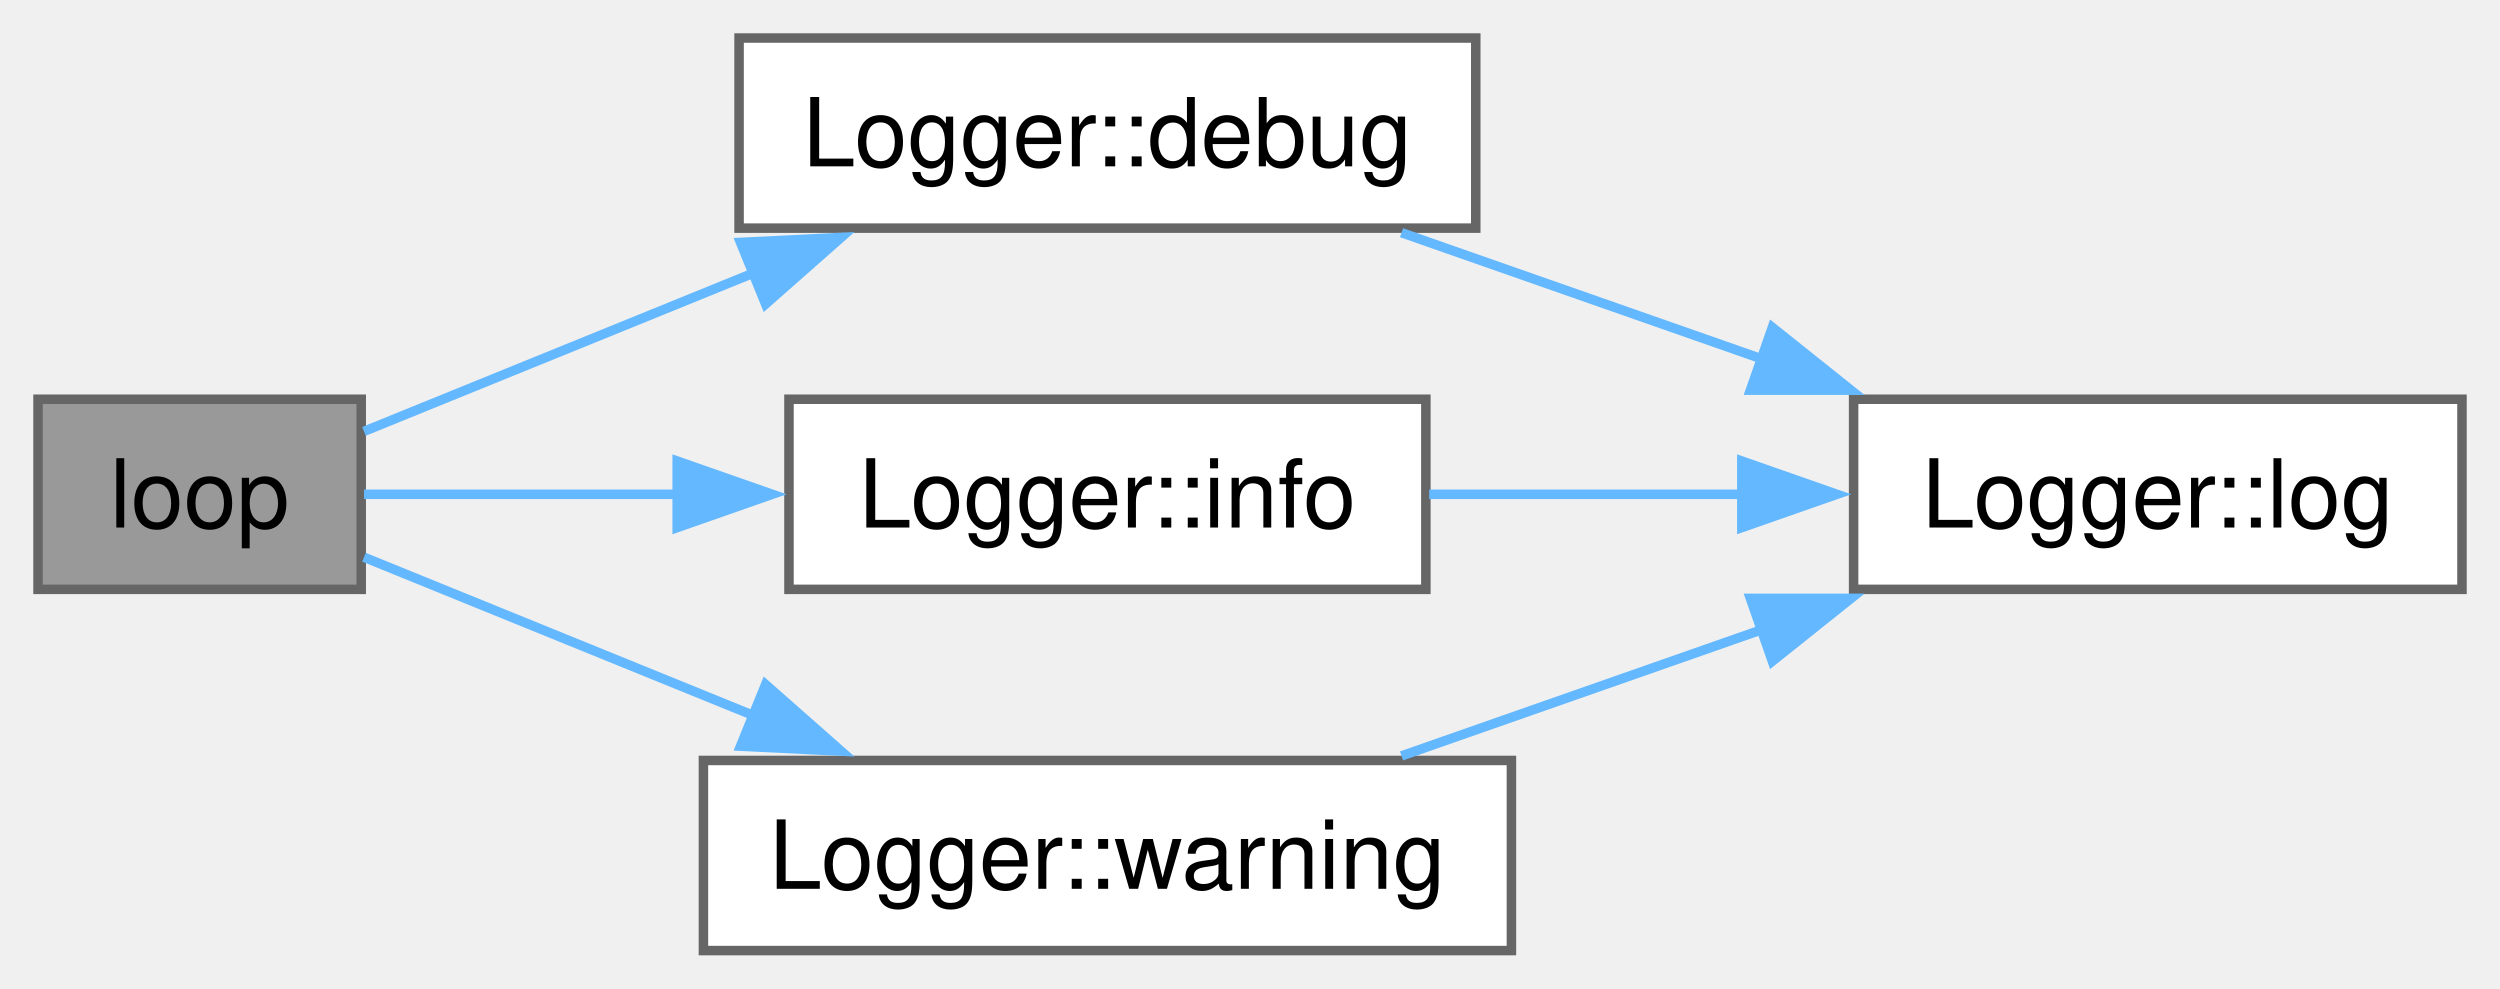
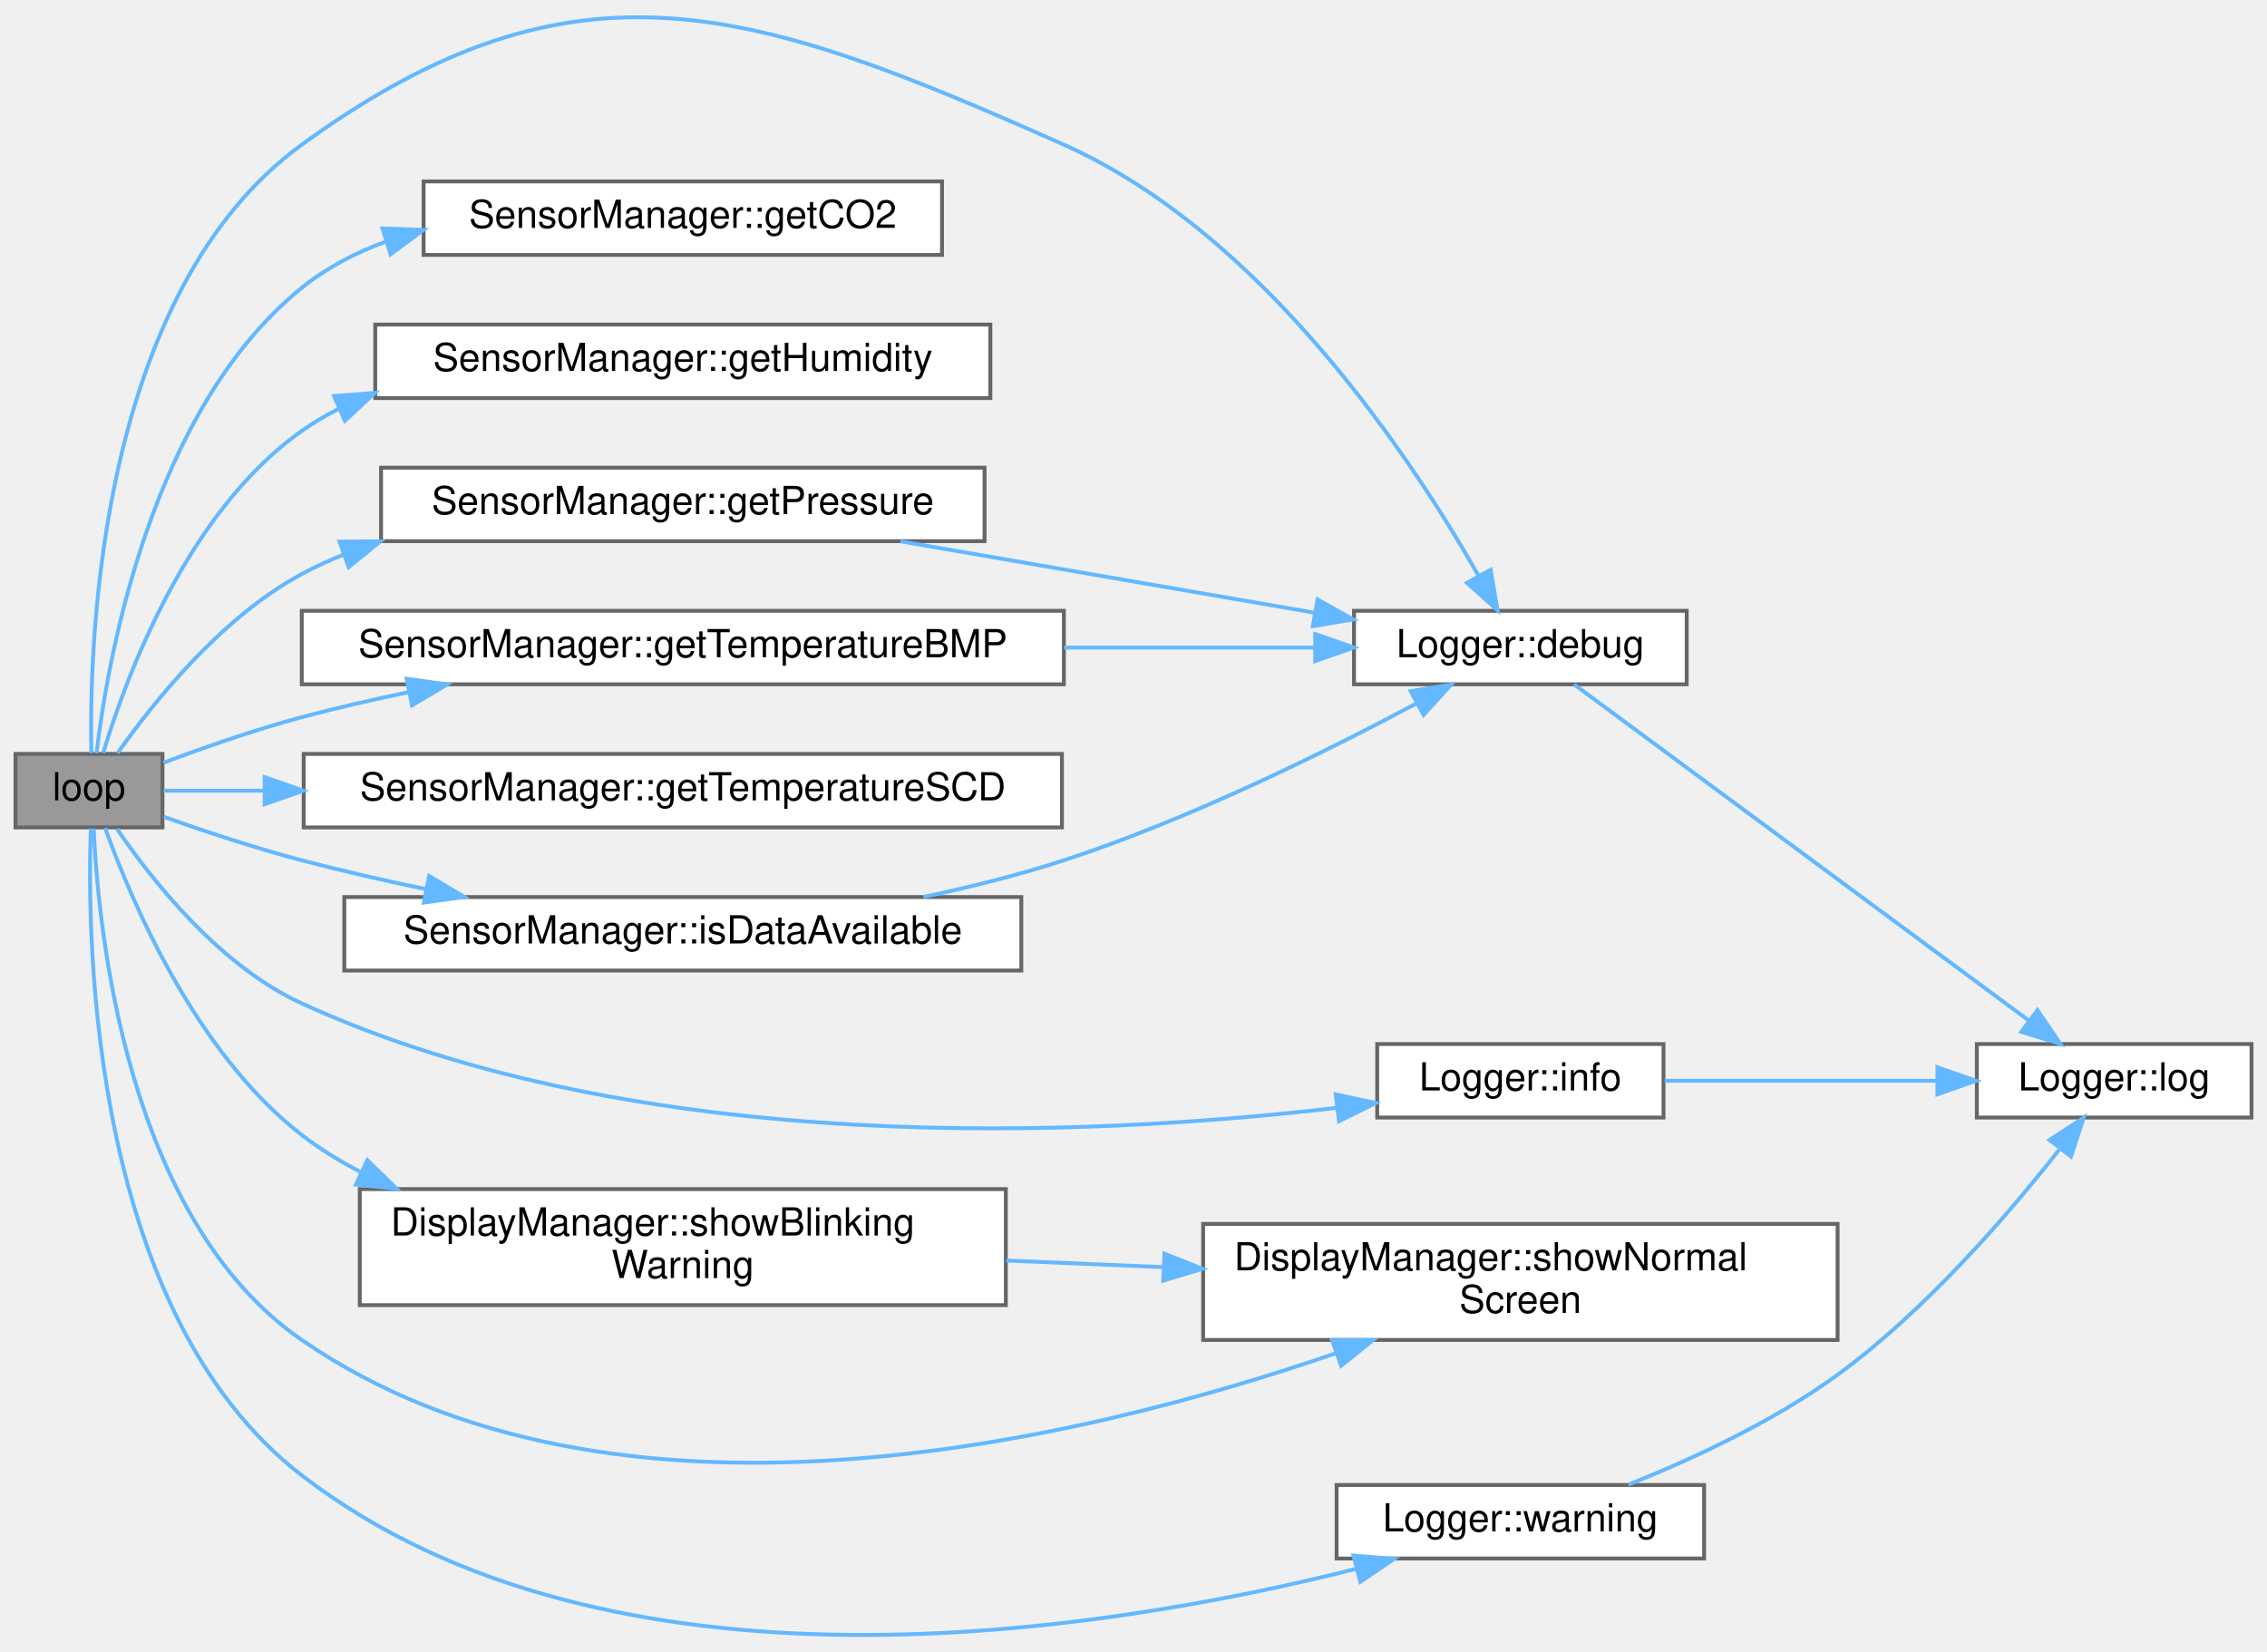
- <svg xmlns="http://www.w3.org/2000/svg" xmlns:xlink="http://www.w3.org/1999/xlink" width="263pt" height="104pt" viewBox="0.00 0.00 263.00 104.00">
-   <g id="graph0" class="graph" transform="scale(1 1) rotate(0) translate(4 100)">
+ <svg xmlns="http://www.w3.org/2000/svg" xmlns:xlink="http://www.w3.org/1999/xlink" width="586pt" height="427pt" viewBox="0.00 0.00 586.00 426.53">
+   <g id="graph0" class="graph" transform="scale(1 1) rotate(0) translate(4 422.53)">
    <g id="Node000001" class="node">
      <g id="a_Node000001">
        <a xlink:title="Main loop for retrieving sensor data and updating the display.">
-           <polygon fill="#999999" stroke="#666666" points="34,-58 0,-58 0,-38 34,-38 34,-58" />
-           <text text-anchor="middle" x="17" y="-44.5" font-family="Helvetica,sans-Serif" font-size="10.00">loop</text>
+           <polygon fill="#999999" stroke="#666666" points="38,-227.86 0,-227.86 0,-208.86 38,-208.86 38,-227.86" />
+           <text text-anchor="middle" x="19" y="-215.86" font-family="Helvetica,sans-Serif" font-size="10.00">loop</text>
        </a>
      </g>
    </g>
    <g id="Node000002" class="node">
      <g id="a_Node000002">
-         <a xlink:href="class_logger.html#abeffd58a6beace1b1c01a5324227fd83" target="_top" xlink:title="Logs a debug message.">
-           <polygon fill="white" stroke="#666666" points="151.25,-96 73.75,-96 73.75,-76 151.25,-76 151.25,-96" />
-           <text text-anchor="middle" x="112.5" y="-82.5" font-family="Helvetica,sans-Serif" font-size="10.00">Logger::debug</text>
+         <a xlink:href="classLogger.html#abeffd58a6beace1b1c01a5324227fd83" target="_top" xlink:title="Logs a debug message.">
+           <polygon fill="white" stroke="#666666" points="432,-264.86 346,-264.86 346,-245.86 432,-245.86 432,-264.86" />
+           <text text-anchor="middle" x="389" y="-252.86" font-family="Helvetica,sans-Serif" font-size="10.00">Logger::debug</text>
        </a>
      </g>
    </g>
    <g id="edge1_Node000001_Node000002" class="edge">
      <g id="a_edge1_Node000001_Node000002">
        <a xlink:title=" ">
-           <path fill="none" stroke="#63b8ff" d="M34.29,-54.62C45.63,-59.23 61.2,-65.56 75.4,-71.33" />
-           <polygon fill="#63b8ff" stroke="#63b8ff" points="73.9,-74.5 84.49,-75.02 76.54,-68.01 73.9,-74.5" />
+           <path fill="none" stroke="#63b8ff" d="M19.61,-228.09C19.01,-257.77 21.77,-347.35 74,-385.36 144.8,-436.87 191.02,-420.98 271,-385.36 322.59,-362.38 360.97,-304.18 378.11,-274.06" />
+           <polygon fill="#63b8ff" stroke="#63b8ff" points="381.33,-275.46 383.09,-265.01 375.2,-272.08 381.33,-275.46" />
        </a>
      </g>
    </g>
    <g id="Node000004" class="node">
      <g id="a_Node000004">
-         <a xlink:href="class_logger.html#a0c5851d03ba2e560bfd57aeb713267b3" target="_top" xlink:title="Logs an informational message.">
-           <polygon fill="white" stroke="#666666" points="146,-58 79,-58 79,-38 146,-38 146,-58" />
-           <text text-anchor="middle" x="112.5" y="-44.5" font-family="Helvetica,sans-Serif" font-size="10.00">Logger::info</text>
+         <a xlink:href="classSensorManager.html#ad588608b06513ea5515ea42fac68582a" target="_top" xlink:title="Retrieves the current CO2 reading from the SCD30 sensor.">
+           <polygon fill="white" stroke="#666666" points="239.5,-375.86 105.5,-375.86 105.5,-356.86 239.5,-356.86 239.5,-375.86" />
+           <text text-anchor="middle" x="172.5" y="-363.86" font-family="Helvetica,sans-Serif" font-size="10.00">SensorManager::getCO2</text>
        </a>
      </g>
    </g>
    <g id="edge3_Node000001_Node000004" class="edge">
      <g id="a_edge3_Node000001_Node000004">
        <a xlink:title=" ">
-           <path fill="none" stroke="#63b8ff" d="M34.29,-48C43.56,-48 55.68,-48 67.55,-48" />
-           <polygon fill="#63b8ff" stroke="#63b8ff" points="67.24,-51.5 77.24,-48 67.24,-44.5 67.24,-51.5" />
+           <path fill="none" stroke="#63b8ff" d="M20.94,-228.03C23.85,-252.45 35.04,-316.86 74,-348.36 80.42,-353.55 87.87,-357.43 95.72,-360.3" />
+           <polygon fill="#63b8ff" stroke="#63b8ff" points="94.87,-363.71 105.46,-363.33 96.95,-357.02 94.87,-363.71" />
        </a>
      </g>
    </g>
    <g id="Node000005" class="node">
      <g id="a_Node000005">
-         <a xlink:href="class_logger.html#a4d229b17ee039e273686455c74382ec6" target="_top" xlink:title="Logs a warning message.">
-           <polygon fill="white" stroke="#666666" points="155,-20 70,-20 70,0 155,0 155,-20" />
-           <text text-anchor="middle" x="112.5" y="-6.5" font-family="Helvetica,sans-Serif" font-size="10.00">Logger::warning</text>
-         </a>
-       </g>
-     </g>
-     <g id="edge5_Node000001_Node000005" class="edge">
-       <g id="a_edge5_Node000001_Node000005">
-         <a xlink:title=" ">
-           <path fill="none" stroke="#63b8ff" d="M34.29,-41.38C45.63,-36.77 61.2,-30.44 75.4,-24.67" />
-           <polygon fill="#63b8ff" stroke="#63b8ff" points="76.54,-27.99 84.49,-20.98 73.9,-21.5 76.54,-27.99" />
+         <a xlink:href="classSensorManager.html#a9c953b446464788eaaceea974145cd1c" target="_top" xlink:title="Retrieves the current humidity reading from the SCD30 sensor.">
+           <polygon fill="white" stroke="#666666" points="252,-338.86 93,-338.86 93,-319.86 252,-319.86 252,-338.86" />
+           <text text-anchor="middle" x="172.5" y="-326.86" font-family="Helvetica,sans-Serif" font-size="10.00">SensorManager::getHumidity</text>
+         </a>
+       </g>
+     </g>
+     <g id="edge4_Node000001_Node000005" class="edge">
+       <g id="a_edge4_Node000001_Node000005">
+         <a xlink:title=" ">
+           <path fill="none" stroke="#63b8ff" d="M22.67,-228.11C28.48,-247.41 44.24,-290.39 74,-311.36 77.07,-313.52 80.31,-315.44 83.69,-317.15" />
+           <polygon fill="#63b8ff" stroke="#63b8ff" points="82.35,-320.38 92.91,-321.2 85.16,-313.97 82.35,-320.38" />
+         </a>
+       </g>
+     </g>
+     <g id="Node000006" class="node">
+       <g id="a_Node000006">
+         <a xlink:href="classSensorManager.html#ab621f498c240f93c0d9a7e47cbb669c6" target="_top" xlink:title="Retrieves the current pressure reading from the BMP280 sensor.">
+           <polygon fill="white" stroke="#666666" points="250.5,-301.86 94.5,-301.86 94.5,-282.86 250.5,-282.86 250.5,-301.86" />
+           <text text-anchor="middle" x="172.5" y="-289.86" font-family="Helvetica,sans-Serif" font-size="10.00">SensorManager::getPressure</text>
+         </a>
+       </g>
+     </g>
+     <g id="edge5_Node000001_Node000006" class="edge">
+       <g id="a_edge5_Node000001_Node000006">
+         <a xlink:title=" ">
+           <path fill="none" stroke="#63b8ff" d="M26.39,-228.05C35.39,-240.86 53.06,-263.11 74,-274.36 77.48,-276.23 81.13,-277.91 84.87,-279.42" />
+           <polygon fill="#63b8ff" stroke="#63b8ff" points="83.77,-282.74 94.36,-282.83 86.13,-276.15 83.77,-282.74" />
+         </a>
+       </g>
+     </g>
+     <g id="Node000007" class="node">
+       <g id="a_Node000007">
+         <a xlink:href="classSensorManager.html#aa4207d6b919d2deac9d8b95c6a36f8b9" target="_top" xlink:title="Retrieves the current temperature reading from the BMP280 sensor.">
+           <polygon fill="white" stroke="#666666" points="271,-264.86 74,-264.86 74,-245.86 271,-245.86 271,-264.86" />
+           <text text-anchor="middle" x="172.5" y="-252.86" font-family="Helvetica,sans-Serif" font-size="10.00">SensorManager::getTemperatureBMP</text>
+         </a>
+       </g>
+     </g>
+     <g id="edge7_Node000001_Node000007" class="edge">
+       <g id="a_edge7_Node000001_Node000007">
+         <a xlink:title=" ">
+           <path fill="none" stroke="#63b8ff" d="M38.27,-225.59C48.63,-229.48 61.9,-234.13 74,-237.36 82.86,-239.72 92.24,-241.88 101.56,-243.81" />
+           <polygon fill="#63b8ff" stroke="#63b8ff" points="101.12,-247.29 111.62,-245.83 102.5,-240.43 101.12,-247.29" />
+         </a>
+       </g>
+     </g>
+     <g id="Node000008" class="node">
+       <g id="a_Node000008">
+         <a xlink:href="classSensorManager.html#af817648616e888ab2e88c9eaee153da3" target="_top" xlink:title="Retrieves the current temperature reading from the SCD30 sensor.">
+           <polygon fill="white" stroke="#666666" points="270.5,-227.86 74.5,-227.86 74.5,-208.86 270.5,-208.86 270.5,-227.86" />
+           <text text-anchor="middle" x="172.5" y="-215.86" font-family="Helvetica,sans-Serif" font-size="10.00">SensorManager::getTemperatureSCD</text>
+         </a>
+       </g>
+     </g>
+     <g id="edge9_Node000001_Node000008" class="edge">
+       <g id="a_edge9_Node000001_Node000008">
+         <a xlink:title=" ">
+           <path fill="none" stroke="#63b8ff" d="M38.27,-218.36C45.53,-218.36 54.5,-218.36 64.33,-218.36" />
+           <polygon fill="#63b8ff" stroke="#63b8ff" points="64.41,-221.86 74.41,-218.36 64.41,-214.86 64.41,-221.86" />
+         </a>
+       </g>
+     </g>
+     <g id="Node000009" class="node">
+       <g id="a_Node000009">
+         <a xlink:href="classLogger.html#a0c5851d03ba2e560bfd57aeb713267b3" target="_top" xlink:title="Logs an informational message.">
+           <polygon fill="white" stroke="#666666" points="426,-152.86 352,-152.86 352,-133.86 426,-133.86 426,-152.86" />
+           <text text-anchor="middle" x="389" y="-140.86" font-family="Helvetica,sans-Serif" font-size="10.00">Logger::info</text>
+         </a>
+       </g>
+     </g>
+     <g id="edge10_Node000001_Node000009" class="edge">
+       <g id="a_edge10_Node000001_Node000009">
+         <a xlink:title=" ">
+           <path fill="none" stroke="#63b8ff" d="M26.25,-208.47C35.09,-195.48 52.58,-173.16 74,-163.36 161.75,-123.21 277.93,-128.95 341.51,-136.36" />
+           <polygon fill="#63b8ff" stroke="#63b8ff" points="341.27,-139.86 351.62,-137.61 342.12,-132.91 341.27,-139.86" />
+         </a>
+       </g>
+     </g>
+     <g id="Node000010" class="node">
+       <g id="a_Node000010">
+         <a xlink:href="classSensorManager.html#a4fa7cbb9b36b933c0ca03553ba4db966" target="_top" xlink:title="Checks if new data is available from the sensors.">
+           <polygon fill="white" stroke="#666666" points="260,-190.86 85,-190.86 85,-171.86 260,-171.86 260,-190.86" />
+           <text text-anchor="middle" x="172.5" y="-178.86" font-family="Helvetica,sans-Serif" font-size="10.00">SensorManager::isDataAvailable</text>
+         </a>
+       </g>
+     </g>
+     <g id="edge12_Node000001_Node000010" class="edge">
+       <g id="a_edge12_Node000001_Node000010">
+         <a xlink:title=" ">
+           <path fill="none" stroke="#63b8ff" d="M38.32,-211.6C48.69,-207.93 61.96,-203.52 74,-200.36 84.34,-197.64 95.4,-195.12 106.21,-192.87" />
+           <polygon fill="#63b8ff" stroke="#63b8ff" points="106.94,-196.29 116.05,-190.88 105.55,-189.43 106.94,-196.29" />
+         </a>
+       </g>
+     </g>
+     <g id="Node000011" class="node">
+       <g id="a_Node000011">
+         <a xlink:href="classDisplayManager.html#af8a5a8ee843f0ccc7bf50dc94ff2d529" target="_top" xlink:title="Displays a blinking warning message on the screen.">
+           <polygon fill="white" stroke="#666666" points="256,-115.36 89,-115.36 89,-85.36 256,-85.36 256,-115.36" />
+           <text text-anchor="start" x="97" y="-103.36" font-family="Helvetica,sans-Serif" font-size="10.00">DisplayManager::showBlinking</text>
+           <text text-anchor="middle" x="172.5" y="-92.36" font-family="Helvetica,sans-Serif" font-size="10.00">Warning</text>
+         </a>
+       </g>
+     </g>
+     <g id="edge14_Node000001_Node000011" class="edge">
+       <g id="a_edge14_Node000001_Node000011">
+         <a xlink:title=" ">
+           <path fill="none" stroke="#63b8ff" d="M23.18,-208.71C29.72,-190.43 46.39,-150.67 74,-129.36 78.7,-125.73 83.85,-122.55 89.25,-119.77" />
+           <polygon fill="#63b8ff" stroke="#63b8ff" points="90.94,-122.85 98.53,-115.46 87.99,-116.5 90.94,-122.85" />
+         </a>
+       </g>
+     </g>
+     <g id="Node000012" class="node">
+       <g id="a_Node000012">
+         <a xlink:href="classDisplayManager.html#a430456b5a894ff7d63b62324007cb3ce" target="_top" xlink:title="Displays the normal screen with sensor readings.">
+           <polygon fill="white" stroke="#666666" points="471,-106.36 307,-106.36 307,-76.36 471,-76.36 471,-106.36" />
+           <text text-anchor="start" x="315" y="-94.36" font-family="Helvetica,sans-Serif" font-size="10.00">DisplayManager::showNormal</text>
+           <text text-anchor="middle" x="389" y="-83.36" font-family="Helvetica,sans-Serif" font-size="10.00">Screen</text>
+         </a>
+       </g>
+     </g>
+     <g id="edge16_Node000001_Node000012" class="edge">
+       <g id="a_edge16_Node000001_Node000012">
+         <a xlink:title=" ">
+           <path fill="none" stroke="#63b8ff" d="M20.22,-208.54C21.42,-181.78 28.84,-107.5 74,-76.36 154.24,-21.03 275.33,-50.19 341.23,-72.89" />
+           <polygon fill="#63b8ff" stroke="#63b8ff" points="340.34,-76.29 350.93,-76.32 342.67,-69.69 340.34,-76.29" />
+         </a>
+       </g>
+     </g>
+     <g id="Node000013" class="node">
+       <g id="a_Node000013">
+         <a xlink:href="classLogger.html#a4d229b17ee039e273686455c74382ec6" target="_top" xlink:title="Logs a warning message.">
+           <polygon fill="white" stroke="#666666" points="436.5,-38.86 341.5,-38.86 341.5,-19.86 436.5,-19.86 436.5,-38.86" />
+           <text text-anchor="middle" x="389" y="-26.86" font-family="Helvetica,sans-Serif" font-size="10.00">Logger::warning</text>
+         </a>
+       </g>
+     </g>
+     <g id="edge17_Node000001_Node000013" class="edge">
+       <g id="a_edge17_Node000001_Node000013">
+         <a xlink:title=" ">
+           <path fill="none" stroke="#63b8ff" d="M19.47,-208.59C18.41,-177.92 19.79,-83.12 74,-41.36 153.58,19.95 281.15,-0.73 346.49,-17.17" />
+           <polygon fill="#63b8ff" stroke="#63b8ff" points="345.86,-20.63 356.42,-19.76 347.63,-13.85 345.86,-20.63" />
        </a>
      </g>
    </g>
    <g id="Node000003" class="node">
      <g id="a_Node000003">
-         <a xlink:href="class_logger.html#af0dc4ff68b6d37026b9f6c7a51da6aaa" target="_top" xlink:title="Logs a message if it meets the current log level.">
-           <polygon fill="white" stroke="#666666" points="255,-58 191,-58 191,-38 255,-38 255,-58" />
-           <text text-anchor="middle" x="223" y="-44.5" font-family="Helvetica,sans-Serif" font-size="10.00">Logger::log</text>
+         <a xlink:href="classLogger.html#af0dc4ff68b6d37026b9f6c7a51da6aaa" target="_top" xlink:title="Logs a message if it meets the current log level.">
+           <polygon fill="white" stroke="#666666" points="578,-152.86 507,-152.86 507,-133.86 578,-133.86 578,-152.86" />
+           <text text-anchor="middle" x="542.5" y="-140.86" font-family="Helvetica,sans-Serif" font-size="10.00">Logger::log</text>
        </a>
      </g>
    </g>
    <g id="edge2_Node000002_Node000003" class="edge">
      <g id="a_edge2_Node000002_Node000003">
        <a xlink:title=" ">
-           <path fill="none" stroke="#63b8ff" d="M143.44,-75.52C155.18,-71.4 168.83,-66.62 181.43,-62.21" />
-           <polygon fill="#63b8ff" stroke="#63b8ff" points="182.45,-65.56 190.73,-58.95 180.14,-58.95 182.45,-65.56" />
-         </a>
-       </g>
-     </g>
-     <g id="edge4_Node000004_Node000003" class="edge">
-       <g id="a_edge4_Node000004_Node000003">
-         <a xlink:title=" ">
-           <path fill="none" stroke="#63b8ff" d="M146.35,-48C156.81,-48 168.54,-48 179.58,-48" />
-           <polygon fill="#63b8ff" stroke="#63b8ff" points="179.24,-51.5 189.24,-48 179.24,-44.5 179.24,-51.5" />
-         </a>
-       </g>
-     </g>
-     <g id="edge6_Node000005_Node000003" class="edge">
-       <g id="a_edge6_Node000005_Node000003">
-         <a xlink:title=" ">
-           <path fill="none" stroke="#63b8ff" d="M143.44,-20.48C155.18,-24.6 168.83,-29.38 181.43,-33.79" />
-           <polygon fill="#63b8ff" stroke="#63b8ff" points="180.14,-37.05 190.73,-37.05 182.45,-30.44 180.14,-37.05" />
+           <path fill="none" stroke="#63b8ff" d="M402.92,-245.81C429.08,-226.47 488.55,-182.5 520.41,-158.95" />
+           <polygon fill="#63b8ff" stroke="#63b8ff" points="522.66,-161.64 528.62,-152.88 518.49,-156.01 522.66,-161.64" />
+         </a>
+       </g>
+     </g>
+     <g id="edge6_Node000006_Node000002" class="edge">
+       <g id="a_edge6_Node000006_Node000002">
+         <a xlink:title=" ">
+           <path fill="none" stroke="#63b8ff" d="M228.74,-282.83C261.67,-277.15 303.23,-269.98 335.64,-264.39" />
+           <polygon fill="#63b8ff" stroke="#63b8ff" points="336.56,-267.78 345.82,-262.63 335.37,-260.89 336.56,-267.78" />
+         </a>
+       </g>
+     </g>
+     <g id="edge8_Node000007_Node000002" class="edge">
+       <g id="a_edge8_Node000007_Node000002">
+         <a xlink:title=" ">
+           <path fill="none" stroke="#63b8ff" d="M271.02,-255.36C293.35,-255.36 316.24,-255.36 335.79,-255.36" />
+           <polygon fill="#63b8ff" stroke="#63b8ff" points="335.98,-258.86 345.98,-255.36 335.98,-251.86 335.98,-258.86" />
+         </a>
+       </g>
+     </g>
+     <g id="edge11_Node000009_Node000003" class="edge">
+       <g id="a_edge11_Node000009_Node000003">
+         <a xlink:title=" ">
+           <path fill="none" stroke="#63b8ff" d="M426.29,-143.36C447.37,-143.36 474.12,-143.36 496.53,-143.36" />
+           <polygon fill="#63b8ff" stroke="#63b8ff" points="496.81,-146.86 506.81,-143.36 496.81,-139.86 496.81,-146.86" />
+         </a>
+       </g>
+     </g>
+     <g id="edge13_Node000010_Node000002" class="edge">
+       <g id="a_edge13_Node000010_Node000002">
+         <a xlink:title=" ">
+           <path fill="none" stroke="#63b8ff" d="M234.69,-190.88C246.86,-193.44 259.44,-196.58 271,-200.36 303.63,-211.02 339.02,-228.57 362.24,-240.98" />
+           <polygon fill="#63b8ff" stroke="#63b8ff" points="360.64,-244.09 371.1,-245.78 363.98,-237.94 360.64,-244.09" />
+         </a>
+       </g>
+     </g>
+     <g id="edge15_Node000011_Node000012" class="edge">
+       <g id="a_edge15_Node000011_Node000012">
+         <a xlink:title=" ">
+           <path fill="none" stroke="#63b8ff" d="M256.12,-96.89C269.38,-96.34 283.18,-95.76 296.63,-95.19" />
+           <polygon fill="#63b8ff" stroke="#63b8ff" points="296.99,-98.68 306.83,-94.76 296.69,-91.69 296.99,-98.68" />
+         </a>
+       </g>
+     </g>
+     <g id="edge18_Node000013_Node000003" class="edge">
+       <g id="a_edge18_Node000013_Node000003">
+         <a xlink:title=" ">
+           <path fill="none" stroke="#63b8ff" d="M416.95,-38.96C433.42,-45.54 454.44,-55.27 471,-67.36 493.81,-84.02 515.15,-108.81 528.25,-125.51" />
+           <polygon fill="#63b8ff" stroke="#63b8ff" points="525.77,-128.04 534.63,-133.85 531.33,-123.78 525.77,-128.04" />
        </a>
      </g>
    </g>
  </g>
</svg>
